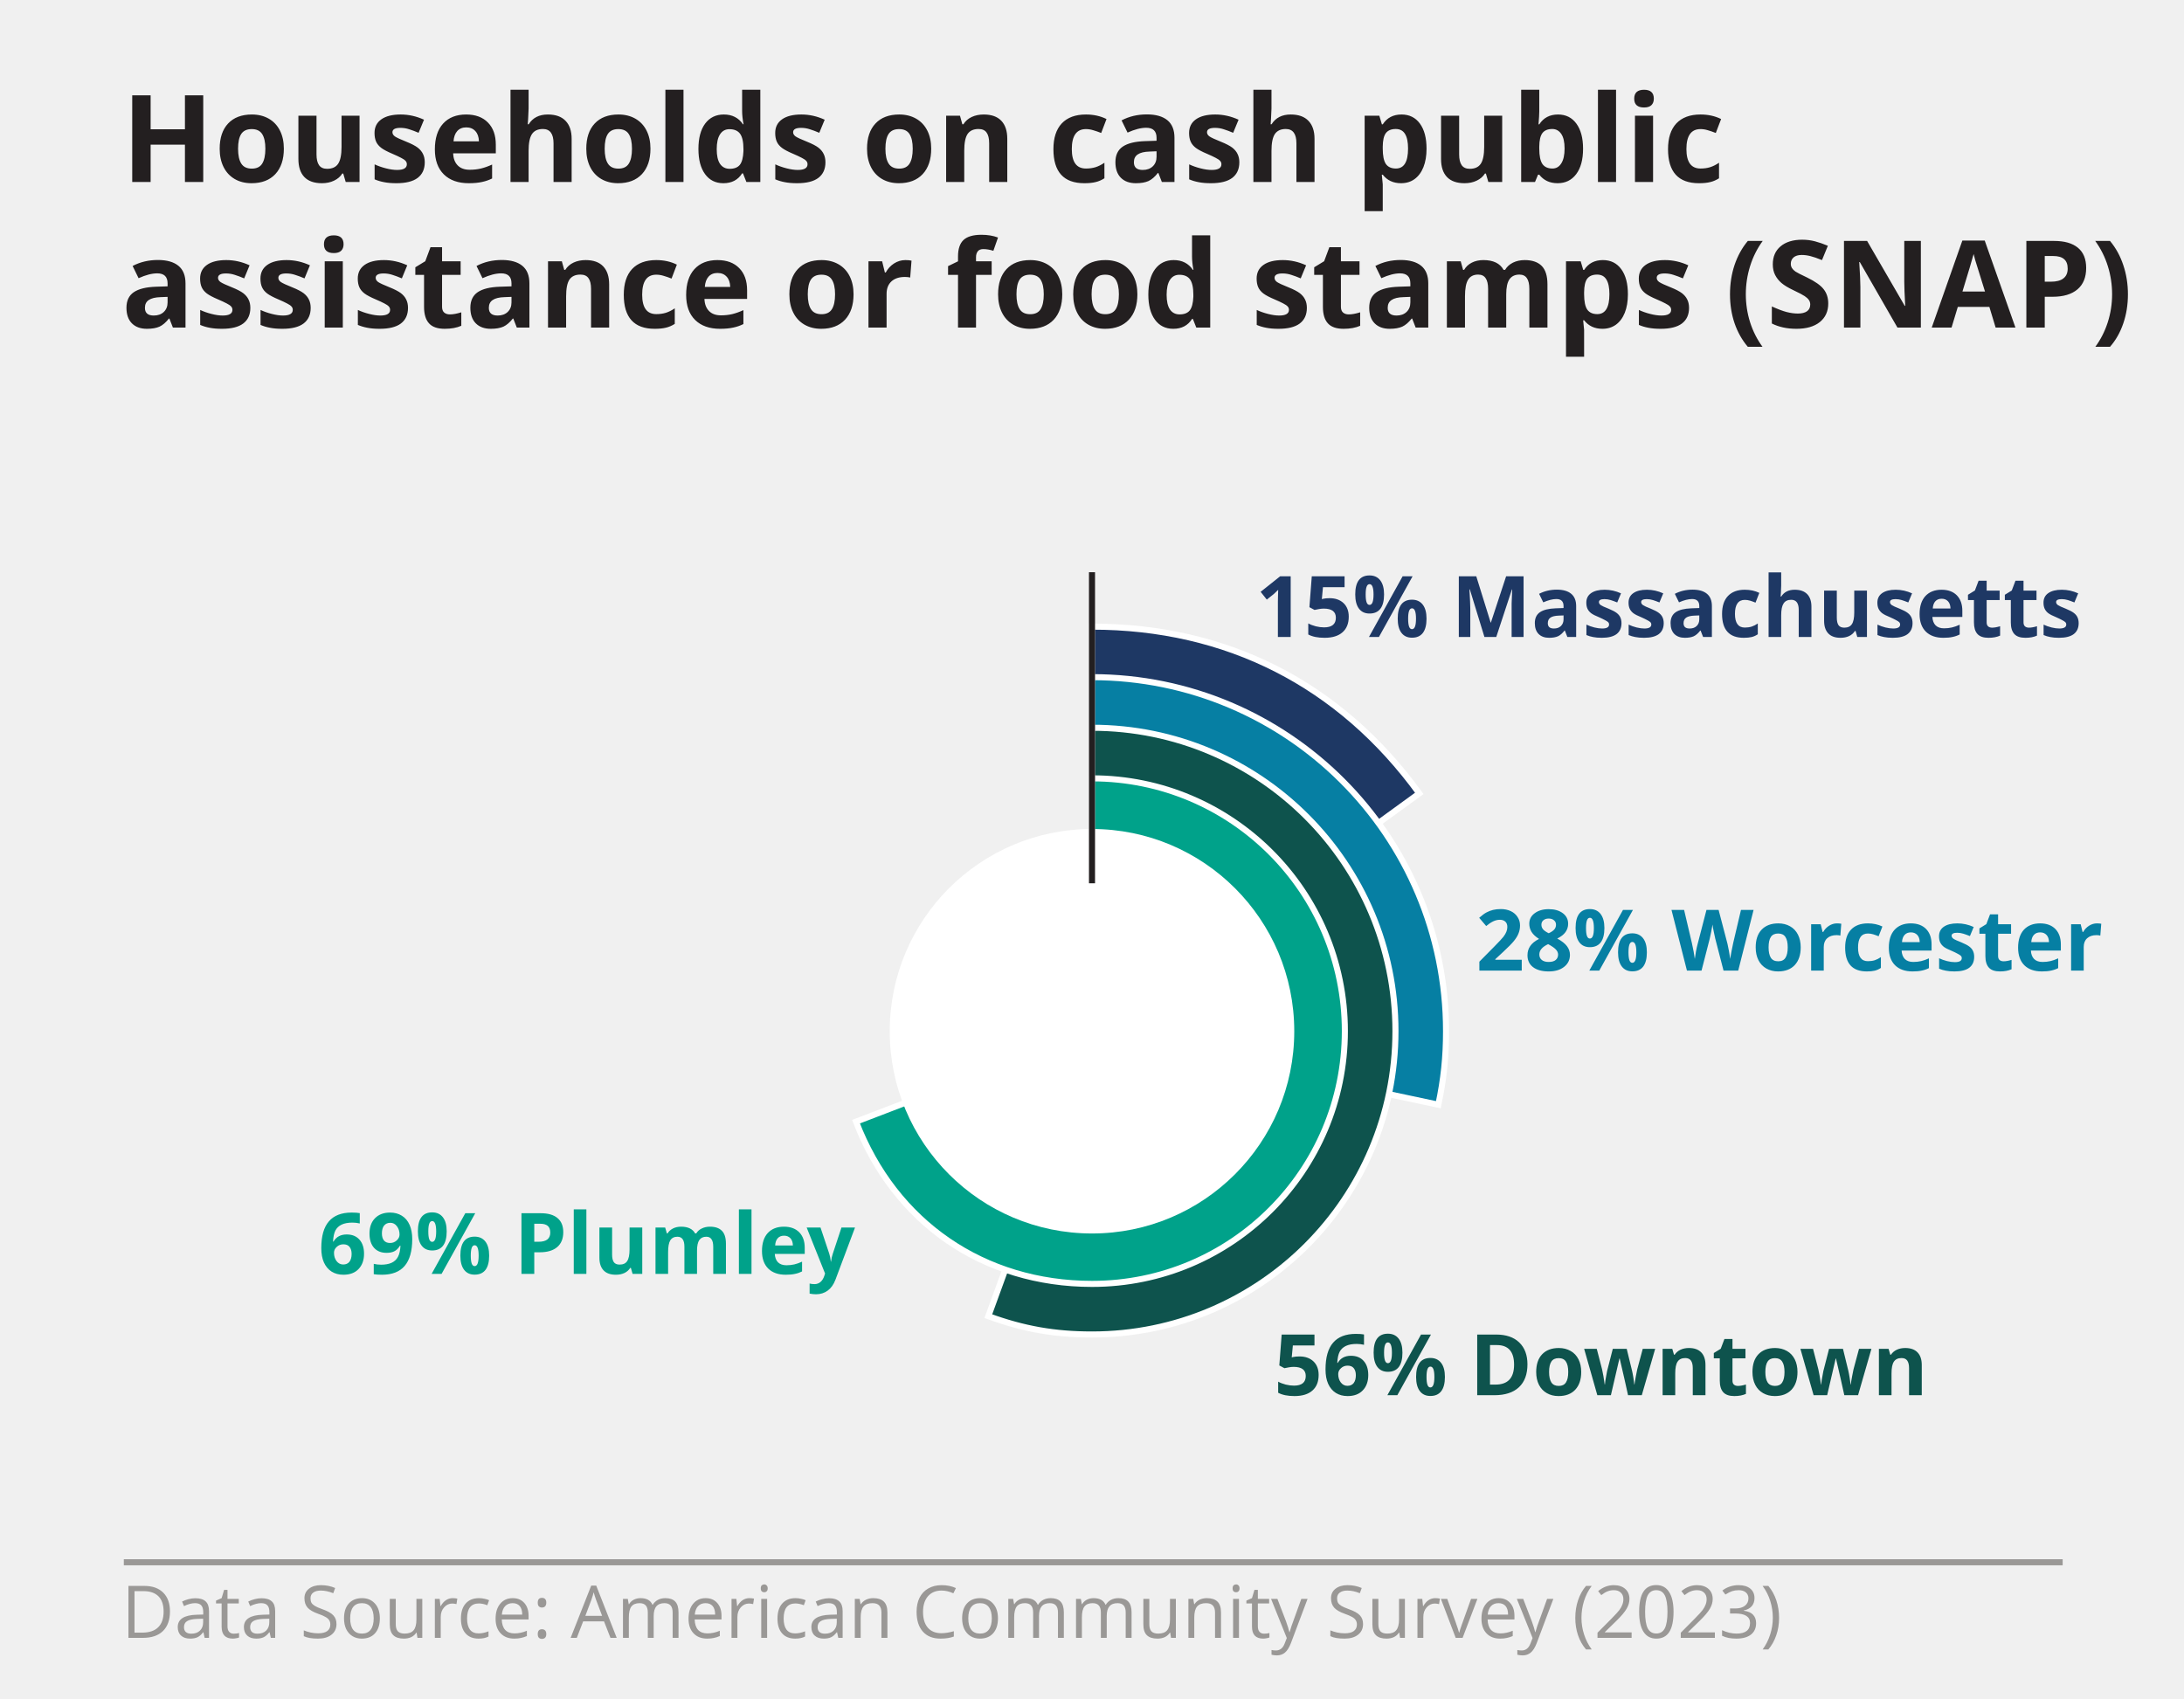
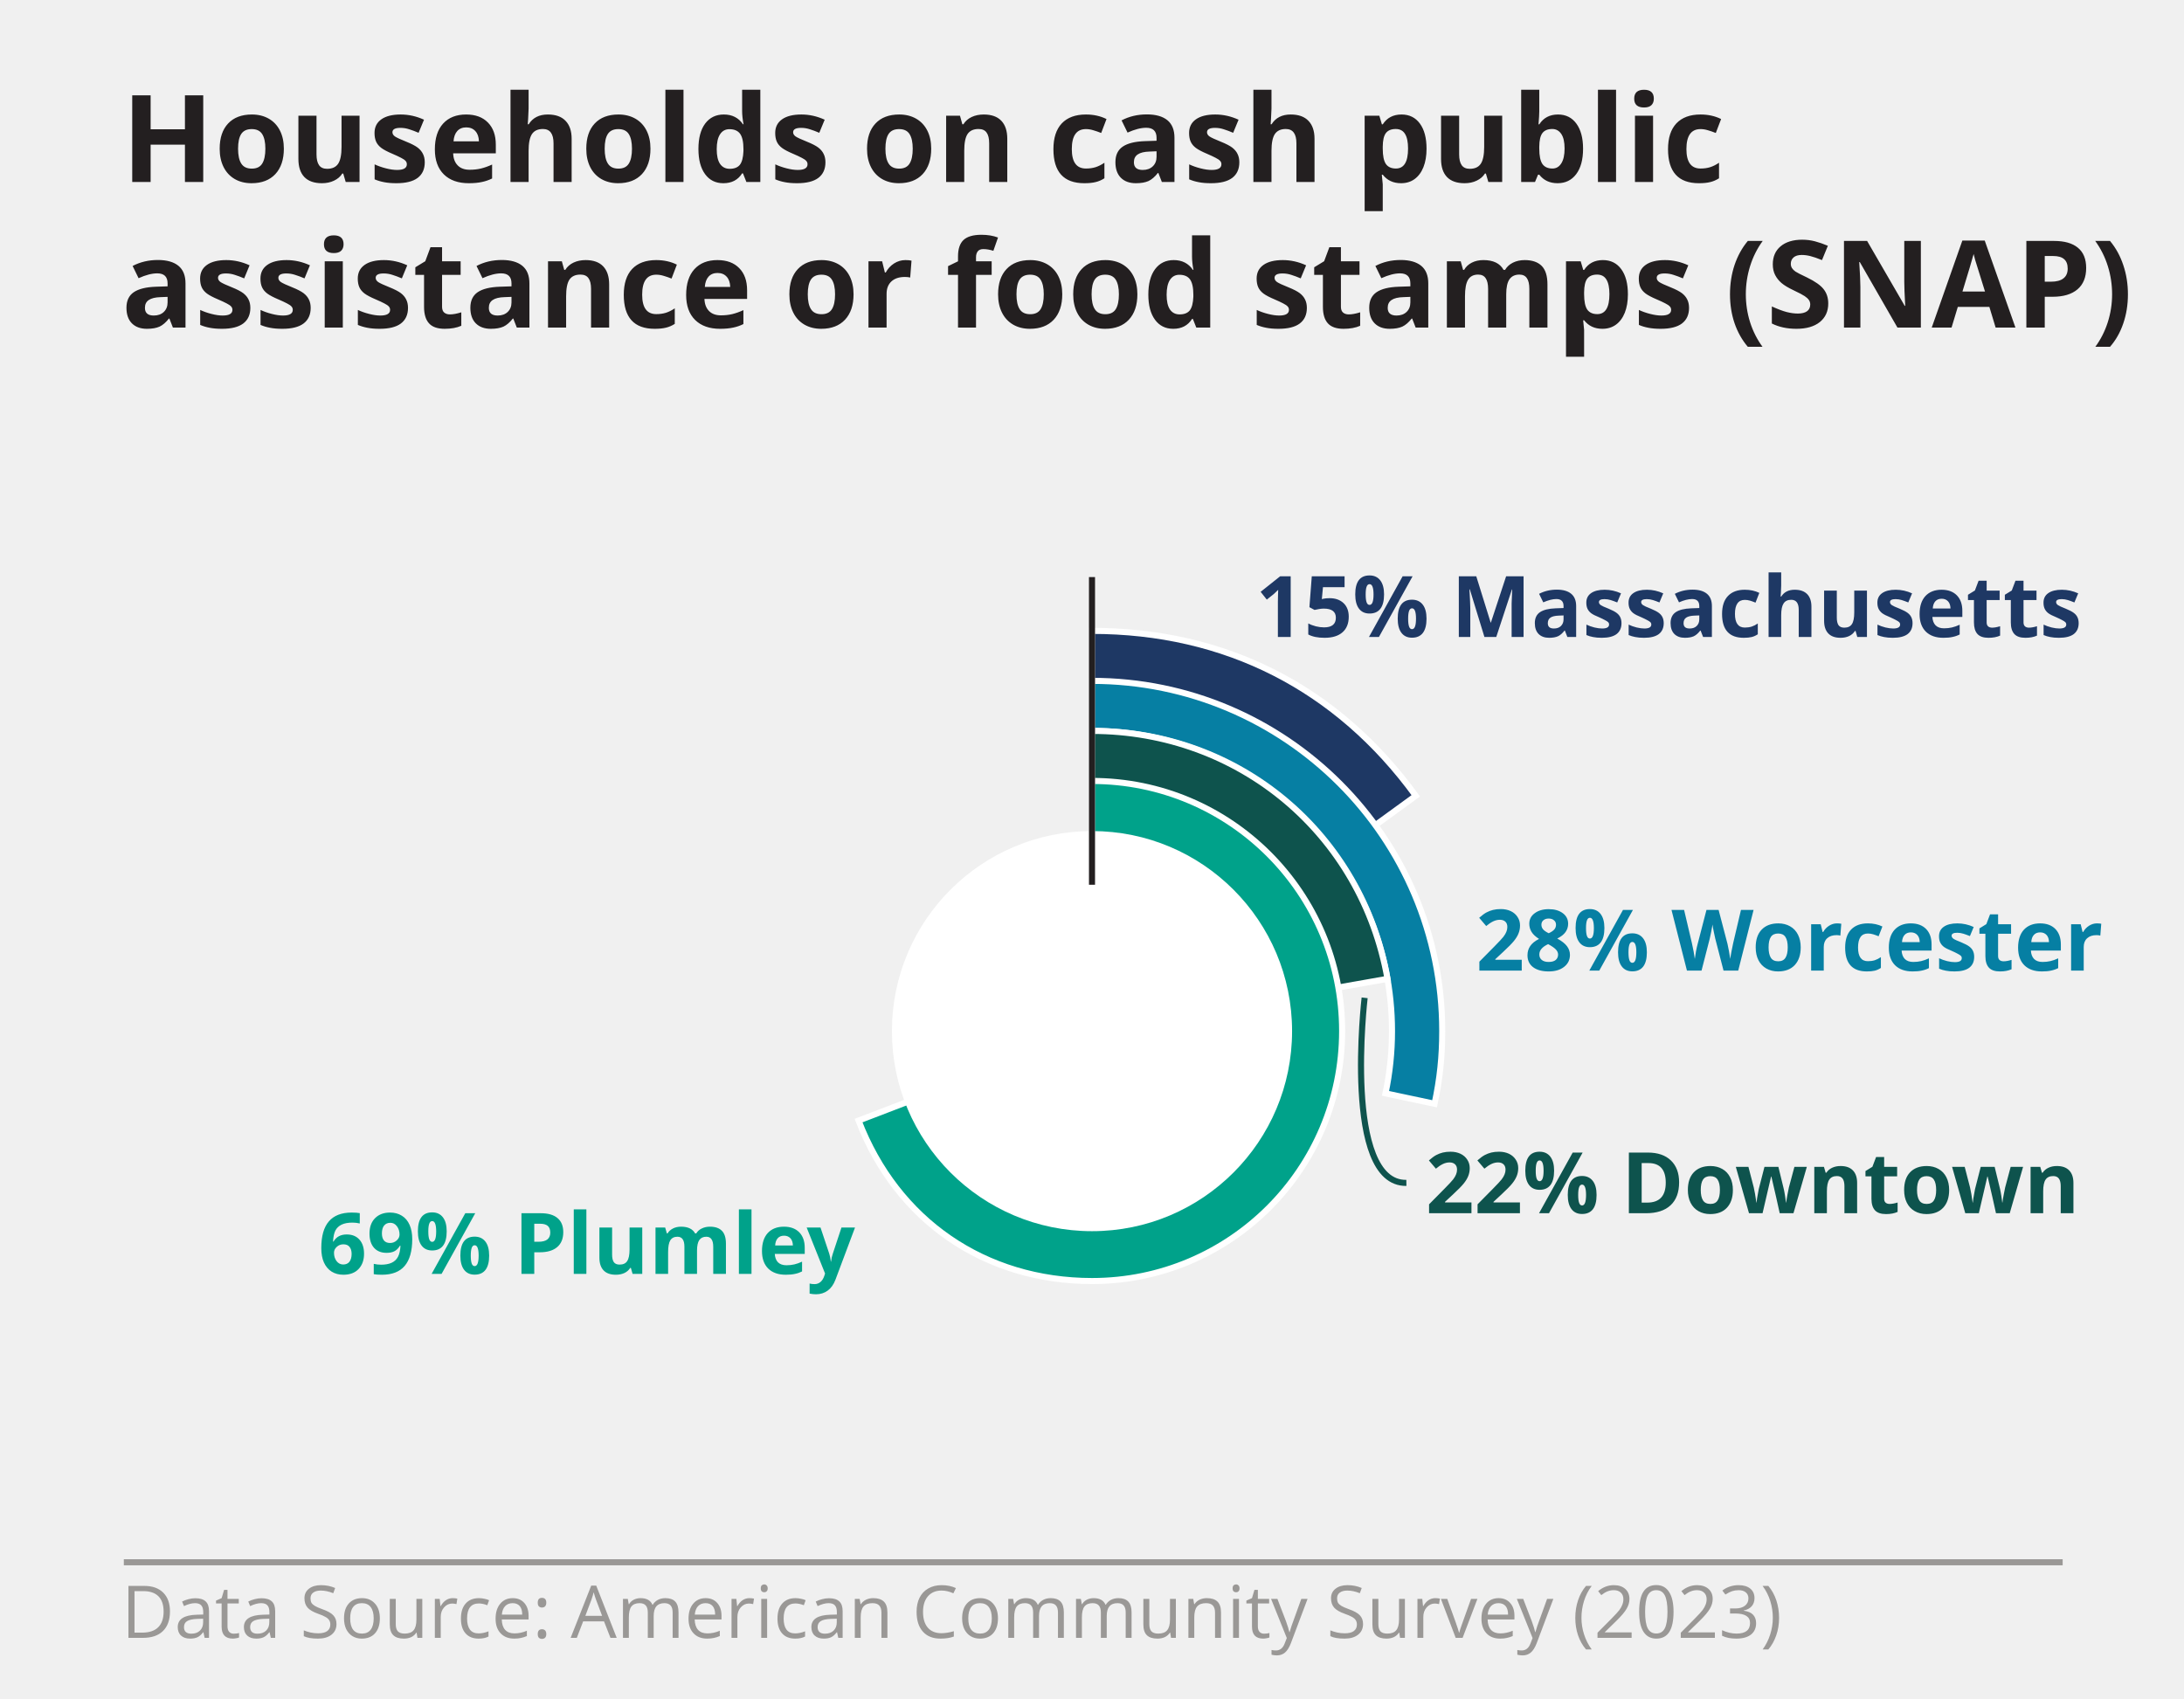
<svg xmlns="http://www.w3.org/2000/svg" id="Layer_1" data-name="Layer 1" viewBox="0 0 360 280">
  <defs>
    <style>
      .cls-1 {
        stroke: #231f20;
      }

-       .cls-1, .cls-2, .cls-3, .cls-4, .cls-5, .cls-6 {
+       .cls-1, .cls-2, .cls-3, .cls-4, .cls-5, .cls-6, .cls-7 {
        stroke-miterlimit: 10;
      }

-       .cls-1, .cls-6 {
+       .cls-1, .cls-3, .cls-7 {
        fill: none;
      }

-       .cls-2, .cls-7 {
+       .cls-2, .cls-8 {
        fill: #067fa3;
      }

-       .cls-2, .cls-3, .cls-4, .cls-5 {
+       .cls-2, .cls-4, .cls-5, .cls-6 {
        stroke: #fff;
      }

-       .cls-7, .cls-8, .cls-9, .cls-10, .cls-11 {
+       .cls-8, .cls-9, .cls-10, .cls-11, .cls-12 {
        font-family: OpenSans-Bold, 'Open Sans';
        font-weight: 700;
      }

-       .cls-7, .cls-8, .cls-9, .cls-11 {
+       .cls-8, .cls-9, .cls-10, .cls-12 {
        font-size: 14px;
      }

-       .cls-8, .cls-3 {
+       .cls-3 {
+         stroke: #0e534d;
+       }
+ 
+       .cls-9, .cls-4 {
        fill: #1e3864;
      }

-       .cls-12 {
+       .cls-13 {
        fill: #fff;
      }

-       .cls-4, .cls-9 {
+       .cls-5, .cls-10 {
        fill: #00a28a;
      }

-       .cls-13 {
+       .cls-14 {
        fill: #9a9896;
        font-family: OpenSans, 'Open Sans';
        font-size: 12px;
      }

-       .cls-5, .cls-11 {
+       .cls-6, .cls-12 {
        fill: #0e534d;
      }

-       .cls-10 {
+       .cls-11 {
        fill: #231f20;
        font-size: 20px;
      }

-       .cls-6 {
+       .cls-7 {
        stroke: #9a9896;
      }
    </style>
  </defs>
-   <text class="cls-10" transform="translate(20 30)">
+   <text class="cls-11" transform="translate(20 30)">
    <tspan x="0" y="0">Households on cash public </tspan>
    <tspan x="0" y="24">assistance or food stamps (SNAP) </tspan>
  </text>
  <g>
-     <text class="cls-13" transform="translate(20 270)">
+     <text class="cls-14" transform="translate(20 270)">
      <tspan x="0" y="0">Data Source: American Community Survey (2023) </tspan>
    </text>
-     <line class="cls-6" x1="20.41" y1="257.54" x2="340" y2="257.54" />
+     <line class="cls-7" x1="20.41" y1="257.54" x2="340" y2="257.54" />
  </g>
-   <g>
-     <path class="cls-3" d="M180,169.98v-66.68c22.24,0,40.87,9.49,53.95,27.49l-53.95,39.19Z" />
-     <path class="cls-2" d="M180.01,169.98v-58.35c32.22,0,58.35,26.12,58.35,58.35,0,4.29-.38,7.94-1.27,12.13l-57.07-12.13Z" />
-     <path class="cls-5" d="M180.01,169.98v-50.01c27.62,0,50.01,22.39,50.01,50.01s-22.39,50.01-50.01,50.01c-6.21,0-11.26-.89-17.1-3.02l17.1-46.99Z" />
-     <path class="cls-4" d="M180.01,169.98v-41.67c23.02,0,41.67,18.66,41.67,41.67s-18.66,41.67-41.67,41.67c-17.86,0-32.51-10.07-38.91-26.74l38.91-14.93Z" />
-     <circle class="cls-12" cx="180" cy="170" r="33.34" />
-     <line class="cls-1" x1="180" y1="94.33" x2="180" y2="145.61" />
-   </g>
-   <text class="cls-8" transform="translate(206.97 105)">
+   <text class="cls-9" transform="translate(206.97 105)">
    <tspan x="0" y="0">15% Massachusetts</tspan>
  </text>
-   <text class="cls-11" transform="translate(210 230)">
-     <tspan x="0" y="0">56% Downtown</tspan>
-   </text>
-   <text class="cls-7" transform="translate(243.29 160)">
+   <text class="cls-8" transform="translate(243.29 160)">
    <tspan x="0" y="0">28% Worcester </tspan>
  </text>
-   <text class="cls-9" transform="translate(52.46 210)">
+   <text class="cls-10" transform="translate(52.46 210)">
    <tspan x="0" y="0">69% Plumley</tspan>
  </text>
+   <g>
+     <path class="cls-4" d="M180,169.96v-65.96c22,0,40.43,9.39,53.37,27.19l-53.37,38.77Z" />
+     <path class="cls-2" d="M180.01,112.24v8.25c27.31.03,49.44,22.17,49.44,49.49,0,3.52-.37,6.95-1.07,10.26l8.09,1.72c.88-4.15,1.26-7.76,1.26-12,0-31.88-25.84-57.72-57.72-57.72Z" />
+     <path class="cls-6" d="M180,169.95v-49.46c24.29,0,44.49,16.96,48.71,40.87l-48.71,8.59Z" />
+     <path class="cls-5" d="M180.01,169.96v-41.22c22.77,0,41.22,18.46,41.22,41.22s-18.46,41.22-41.22,41.22c-17.67,0-32.16-9.96-38.49-26.45l38.49-14.77Z" />
+     <circle class="cls-13" cx="180" cy="169.98" r="32.98" />
+     <line class="cls-1" x1="180" y1="95.13" x2="180" y2="145.85" />
+   </g>
+   <text class="cls-12" transform="translate(235 200)">
+     <tspan x="0" y="0">22% Downtown</tspan>
+   </text>
+   <path class="cls-3" d="M224.94,164.49s-3.6,30.68,6.88,30.51" />
</svg>
